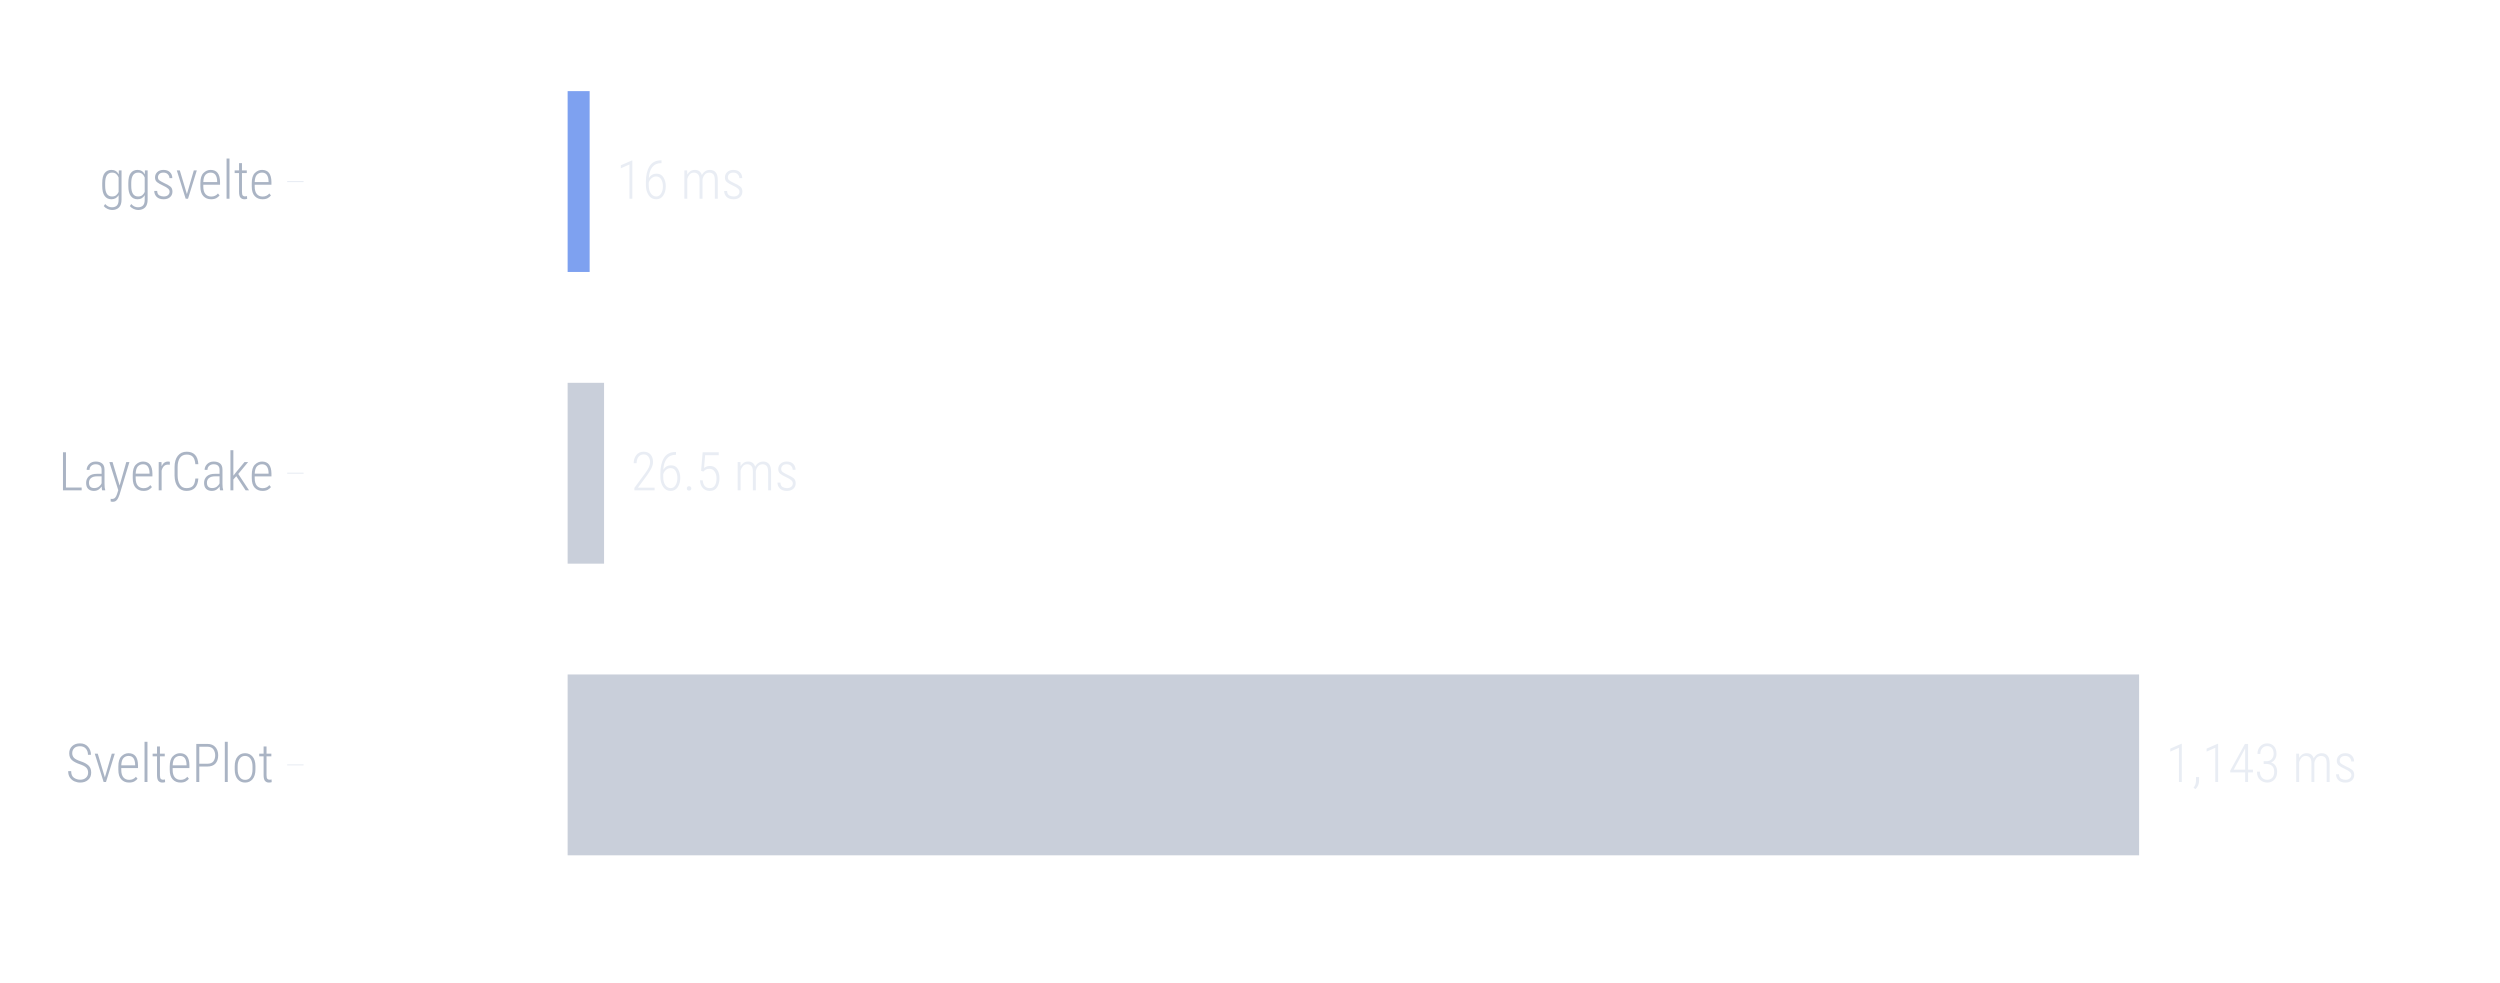
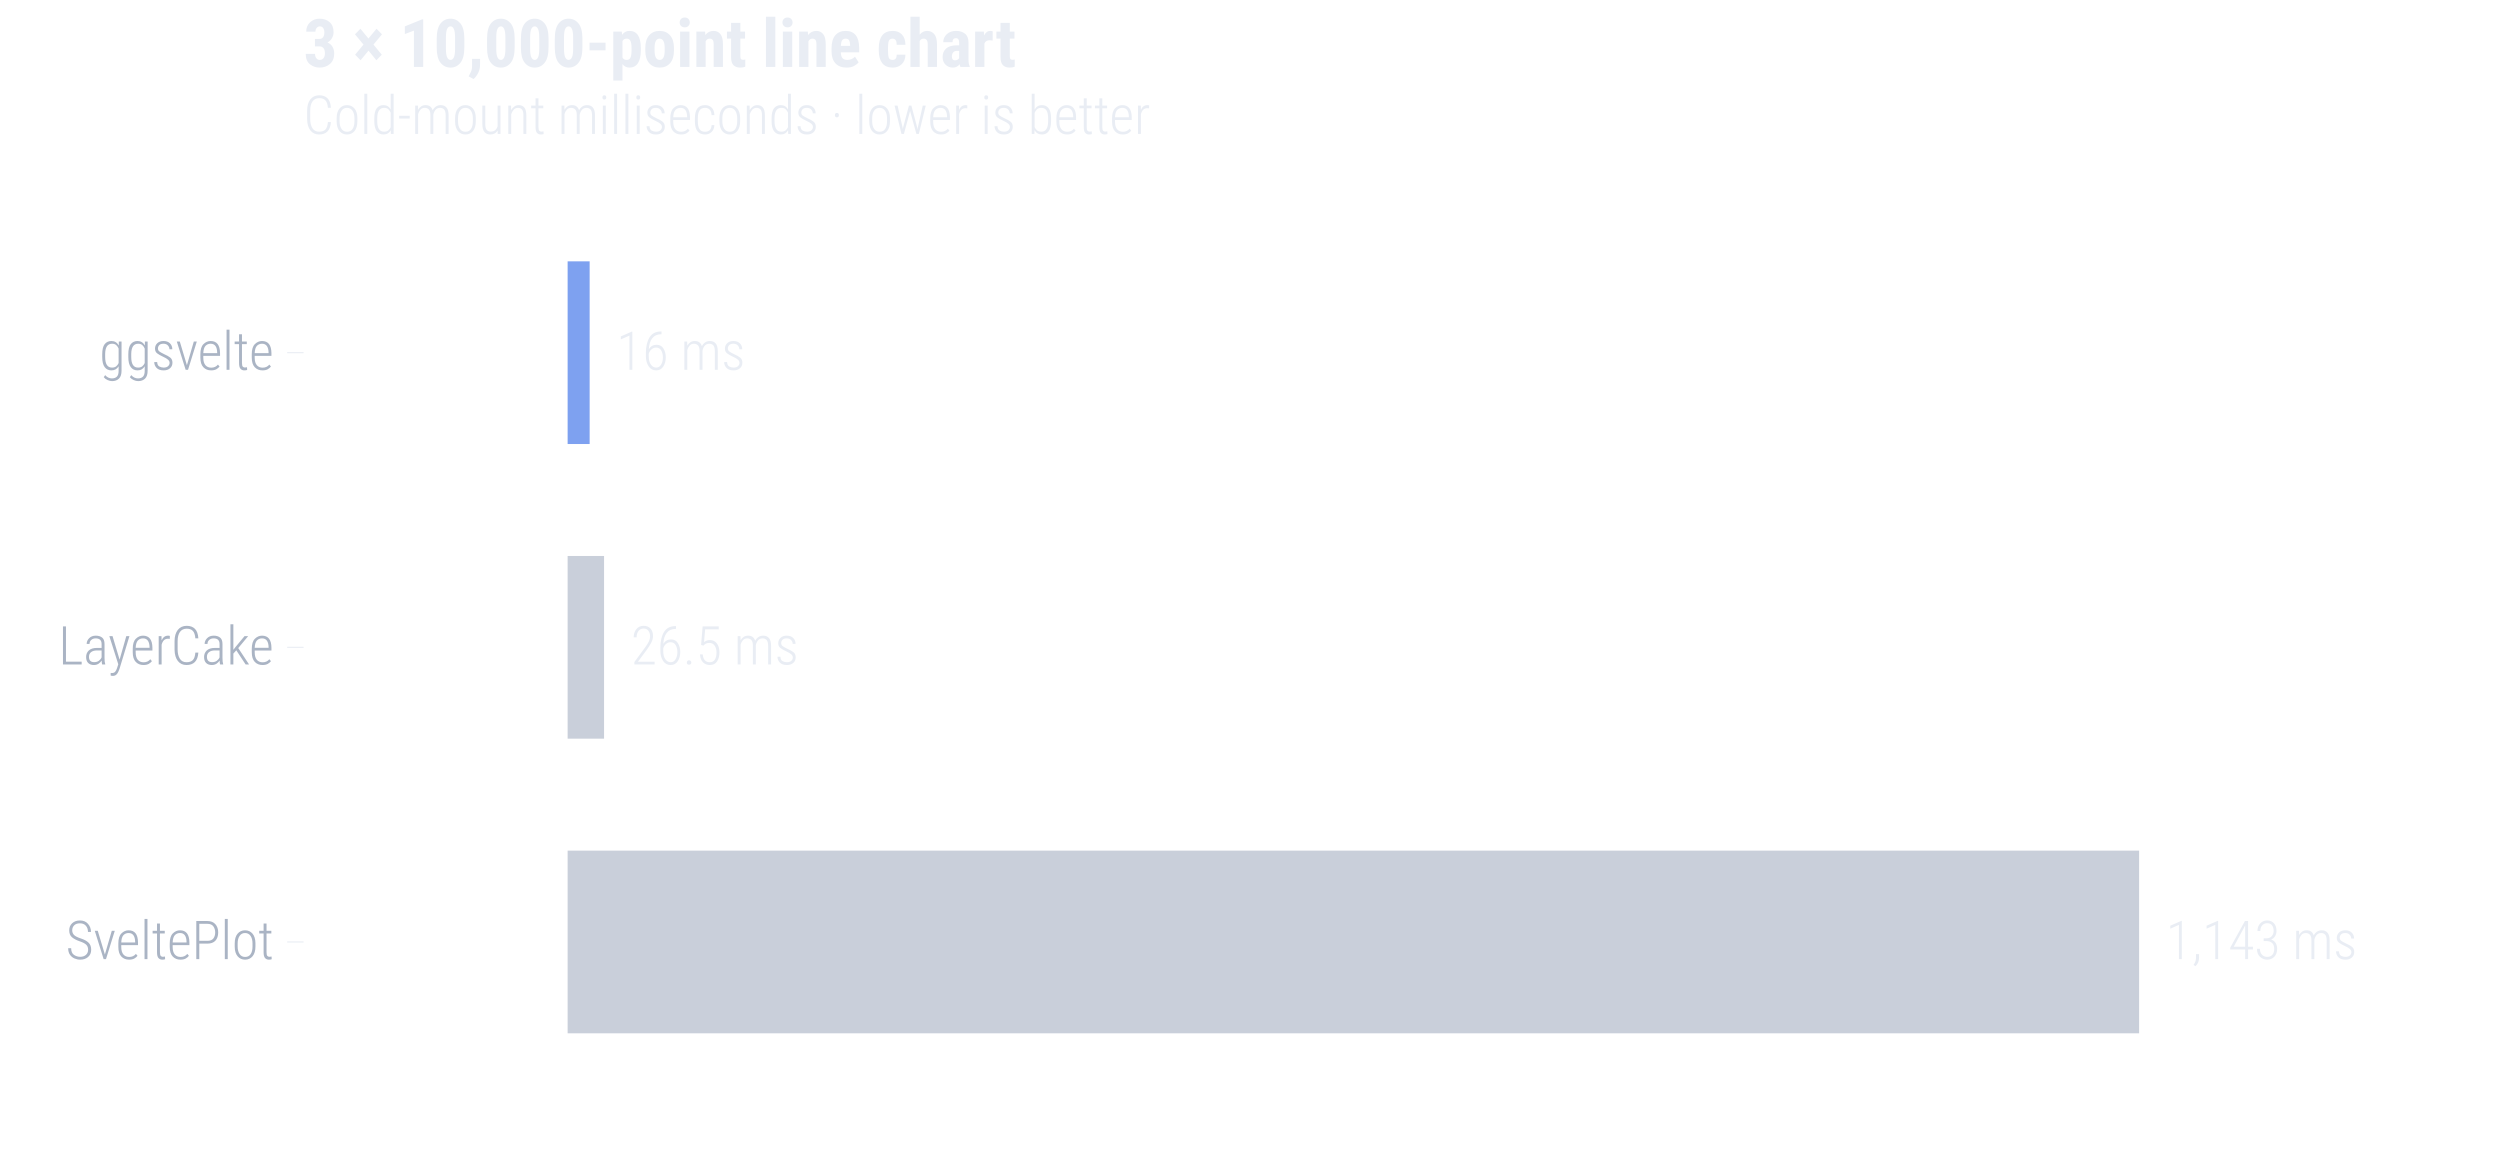
- <svg xmlns="http://www.w3.org/2000/svg" width="560" height="220" viewBox="0 0 560 220" role="img" aria-label="Bar chart of cold-mount time for a 3-series by 10,000-point line chart: ggsvelte 16 ms, LayerCake 26.5 ms, SveltePlot 1,143 ms. Lower is better." class="gg-plot" font-family="&quot;Roboto Condensed&quot;, &quot;Arial Narrow&quot;, Arial, sans-serif" font-size="11" font-weight="300" text-rendering="optimizeLegibility" shape-rendering="geometricPrecision">
-   <rect class="gg-paper" width="560" height="220" fill="var(--gg-paper, transparent)" />
+ <svg xmlns="http://www.w3.org/2000/svg" width="560" height="260" viewBox="0 0 560 260" role="img" aria-label="Bar chart of cold-mount time for a 3-series by 10,000-point line chart: ggsvelte 16 ms, LayerCake 26.5 ms, SveltePlot 1,143 ms. Lower is better." class="gg-plot" font-family="&quot;Roboto Condensed&quot;, &quot;Arial Narrow&quot;, Arial, sans-serif" font-size="11" font-weight="300" text-rendering="optimizeLegibility" shape-rendering="geometricPrecision">
+   <rect class="gg-paper" width="560" height="260" fill="var(--gg-paper, transparent)" />
+   <text class="gg-title" x="68" y="15" font-size="15" font-weight="700" fill="var(--gg-ink, #e9edf4)">3 × 10,000-point line chart</text>
+   <text class="gg-subtitle" x="68" y="30" font-size="12" font-weight="300" fill="var(--gg-ink, #e9edf4)">Cold-mount milliseconds · lower is better</text>
  <defs>
    <clipPath id="gg-clip-0">
-       <rect width="488" height="196" />
+       <rect width="488" height="198" />
    </clipPath>
  </defs>
-   <g class="gg-panel" data-panel="0" transform="translate(68,8)">
-     <rect class="gg-panel-background" width="488" height="196" fill="var(--gg-panel, transparent)" />
+   <g class="gg-panel" data-panel="0" transform="translate(68,46)">
+     <rect class="gg-panel-background" width="488" height="198" fill="var(--gg-panel, transparent)" />
    <g class="gg-grid" stroke="var(--gg-grid, transparent)" stroke-width="0.25" vector-effect="non-scaling-stroke">
-       <line x1="59.15" y1="0" x2="59.15" y2="196" />
-       <line x1="120.77" y1="0" x2="120.77" y2="196" />
-       <line x1="182.38" y1="0" x2="182.38" y2="196" />
-       <line x1="244" y1="0" x2="244" y2="196" />
-       <line x1="305.62" y1="0" x2="305.62" y2="196" />
-       <line x1="367.23" y1="0" x2="367.23" y2="196" />
-       <line x1="428.85" y1="0" x2="428.85" y2="196" />
-       <line x1="0" y1="163.33" x2="488" y2="163.33" />
-       <line x1="0" y1="98" x2="488" y2="98" />
-       <line x1="0" y1="32.67" x2="488" y2="32.67" />
+       <line x1="59.15" y1="0" x2="59.15" y2="198" />
+       <line x1="120.77" y1="0" x2="120.77" y2="198" />
+       <line x1="182.38" y1="0" x2="182.38" y2="198" />
+       <line x1="244" y1="0" x2="244" y2="198" />
+       <line x1="305.62" y1="0" x2="305.62" y2="198" />
+       <line x1="367.23" y1="0" x2="367.23" y2="198" />
+       <line x1="428.85" y1="0" x2="428.85" y2="198" />
+       <line x1="0" y1="165" x2="488" y2="165" />
+       <line x1="0" y1="99" x2="488" y2="99" />
+       <line x1="0" y1="33" x2="488" y2="33" />
    </g>
    <g class="gg-marks" clip-path="url(#gg-clip-0)">
      <g class="gg-batch gg-rects" data-layer="0">
-         <rect x="59.15" y="12.41" width="4.93" height="40.51" fill="#7ea1f0" />
-         <rect x="59.15" y="77.75" width="8.16" height="40.51" fill="#c9cfda" />
-         <rect x="59.15" y="143.08" width="352.01" height="40.51" fill="#c9cfda" />
+         <rect x="59.15" y="12.54" width="4.93" height="40.92" fill="#7ea1f0" />
+         <rect x="59.15" y="78.54" width="8.16" height="40.92" fill="#c9cfda" />
+         <rect x="59.15" y="144.54" width="352.01" height="40.92" fill="#c9cfda" />
      </g>
      <g class="gg-batch gg-glyphs" data-layer="1" font-size="12" text-anchor="start">
-         <text x="70.08" y="32.67" dy="0.32em" fill="var(--gg-ink, #e9edf4)">16 ms</text>
-         <text x="73.32" y="98" dy="0.32em" fill="var(--gg-ink, #e9edf4)">26.5 ms</text>
-         <text x="417.16" y="163.33" dy="0.32em" fill="var(--gg-ink, #e9edf4)">1,143 ms</text>
+         <text x="70.08" y="33" dy="0.32em" fill="var(--gg-ink, #e9edf4)">16 ms</text>
+         <text x="73.32" y="99" dy="0.32em" fill="var(--gg-ink, #e9edf4)">26.5 ms</text>
+         <text x="417.16" y="165" dy="0.32em" fill="var(--gg-ink, #e9edf4)">1,143 ms</text>
      </g>
    </g>
-     <rect class="gg-panel-border" width="488" height="196" fill="none" stroke="var(--gg-panelBorder, transparent)" stroke-width="0.5" vector-effect="non-scaling-stroke" />
+     <rect class="gg-panel-border" width="488" height="198" fill="none" stroke="var(--gg-panelBorder, transparent)" stroke-width="0.5" vector-effect="non-scaling-stroke" />
  </g>
-   <g class="gg-axis gg-axis-y" transform="translate(68,8)">
-     <g class="gg-tick" transform="translate(0,163.33)">
+   <g class="gg-axis gg-axis-y" transform="translate(68,46)">
+     <g class="gg-tick" transform="translate(0,165)">
      <line x2="-3.67" stroke="var(--gg-tickColor, #e9edf4)" stroke-width="0.25" vector-effect="non-scaling-stroke" />
      <text x="-6.67" dy="0.32em" text-anchor="end" fill="var(--gg-axisText, #aab4c4)" font-size="12" font-weight="300">SveltePlot</text>
    </g>
-     <g class="gg-tick" transform="translate(0,98)">
+     <g class="gg-tick" transform="translate(0,99)">
      <line x2="-3.67" stroke="var(--gg-tickColor, #e9edf4)" stroke-width="0.25" vector-effect="non-scaling-stroke" />
      <text x="-6.67" dy="0.32em" text-anchor="end" fill="var(--gg-axisText, #aab4c4)" font-size="12" font-weight="300">LayerCake</text>
    </g>
-     <g class="gg-tick" transform="translate(0,32.67)">
+     <g class="gg-tick" transform="translate(0,33)">
      <line x2="-3.67" stroke="var(--gg-tickColor, #e9edf4)" stroke-width="0.25" vector-effect="non-scaling-stroke" />
      <text x="-6.67" dy="0.32em" text-anchor="end" fill="var(--gg-axisText, #aab4c4)" font-size="12" font-weight="300">ggsvelte</text>
    </g>
  </g>
</svg>
